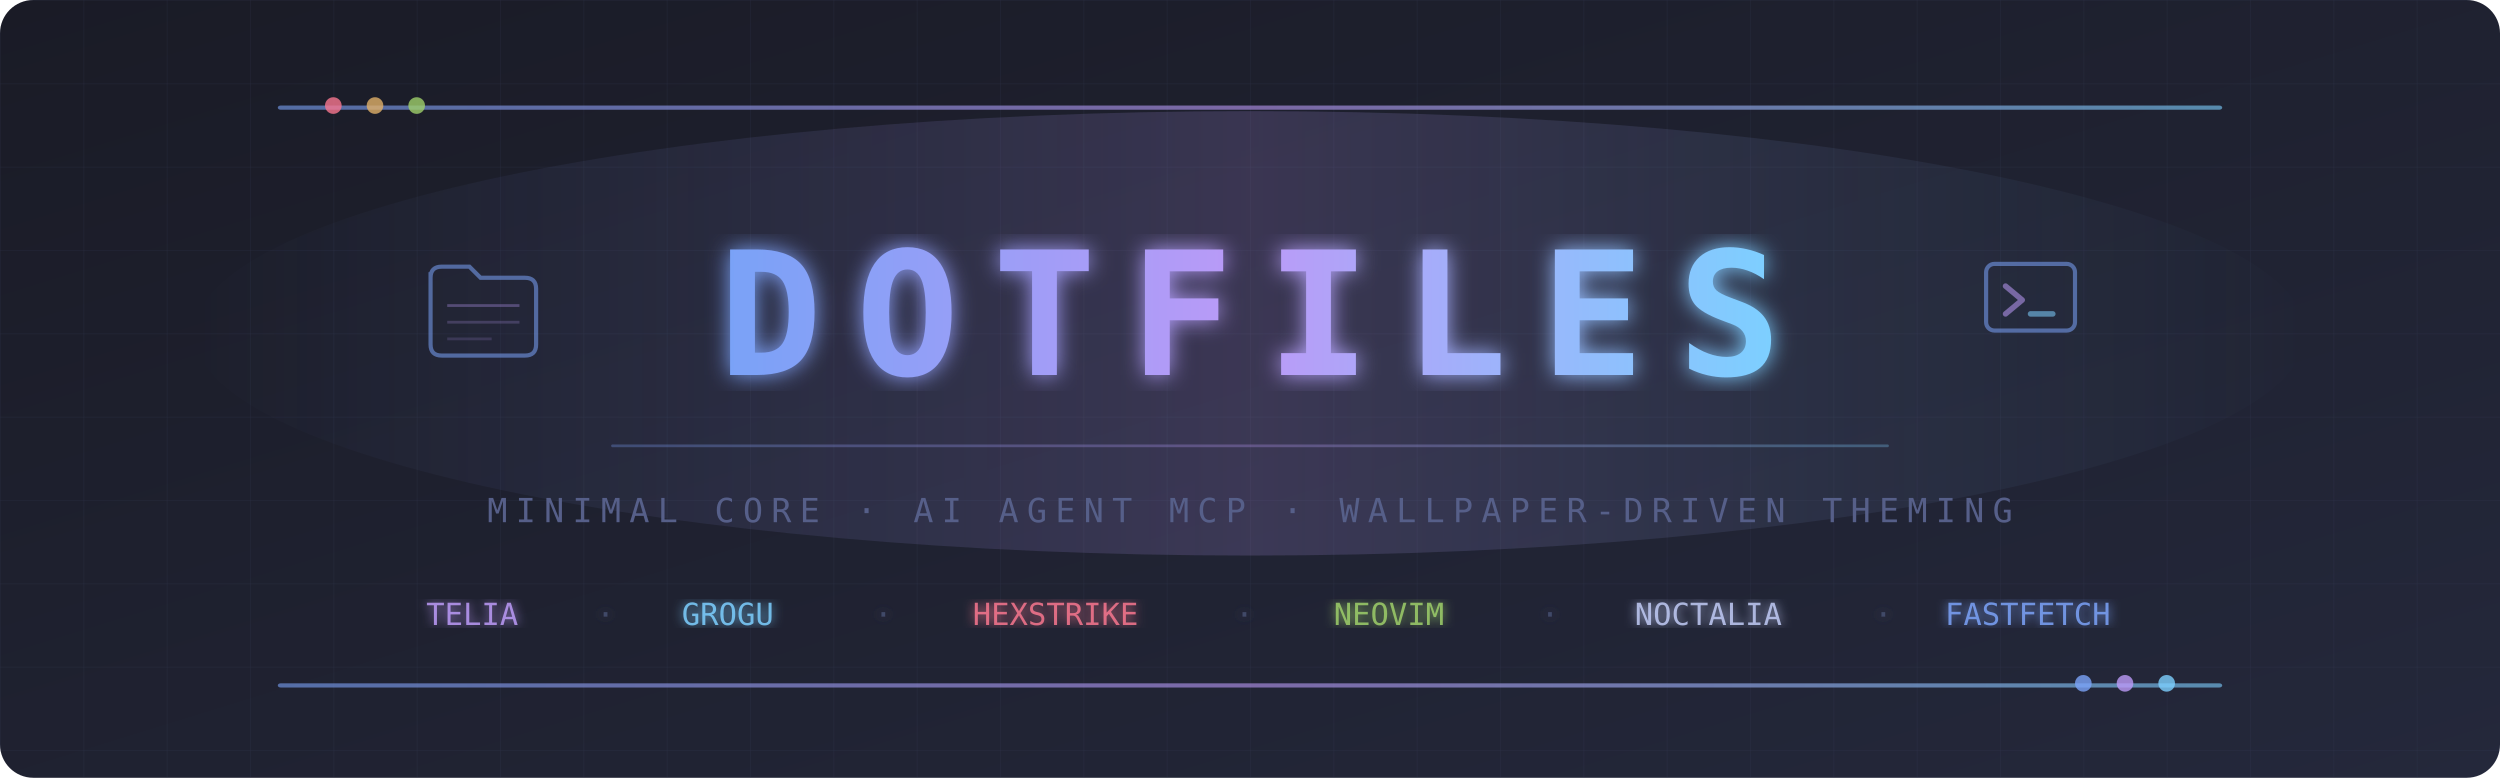
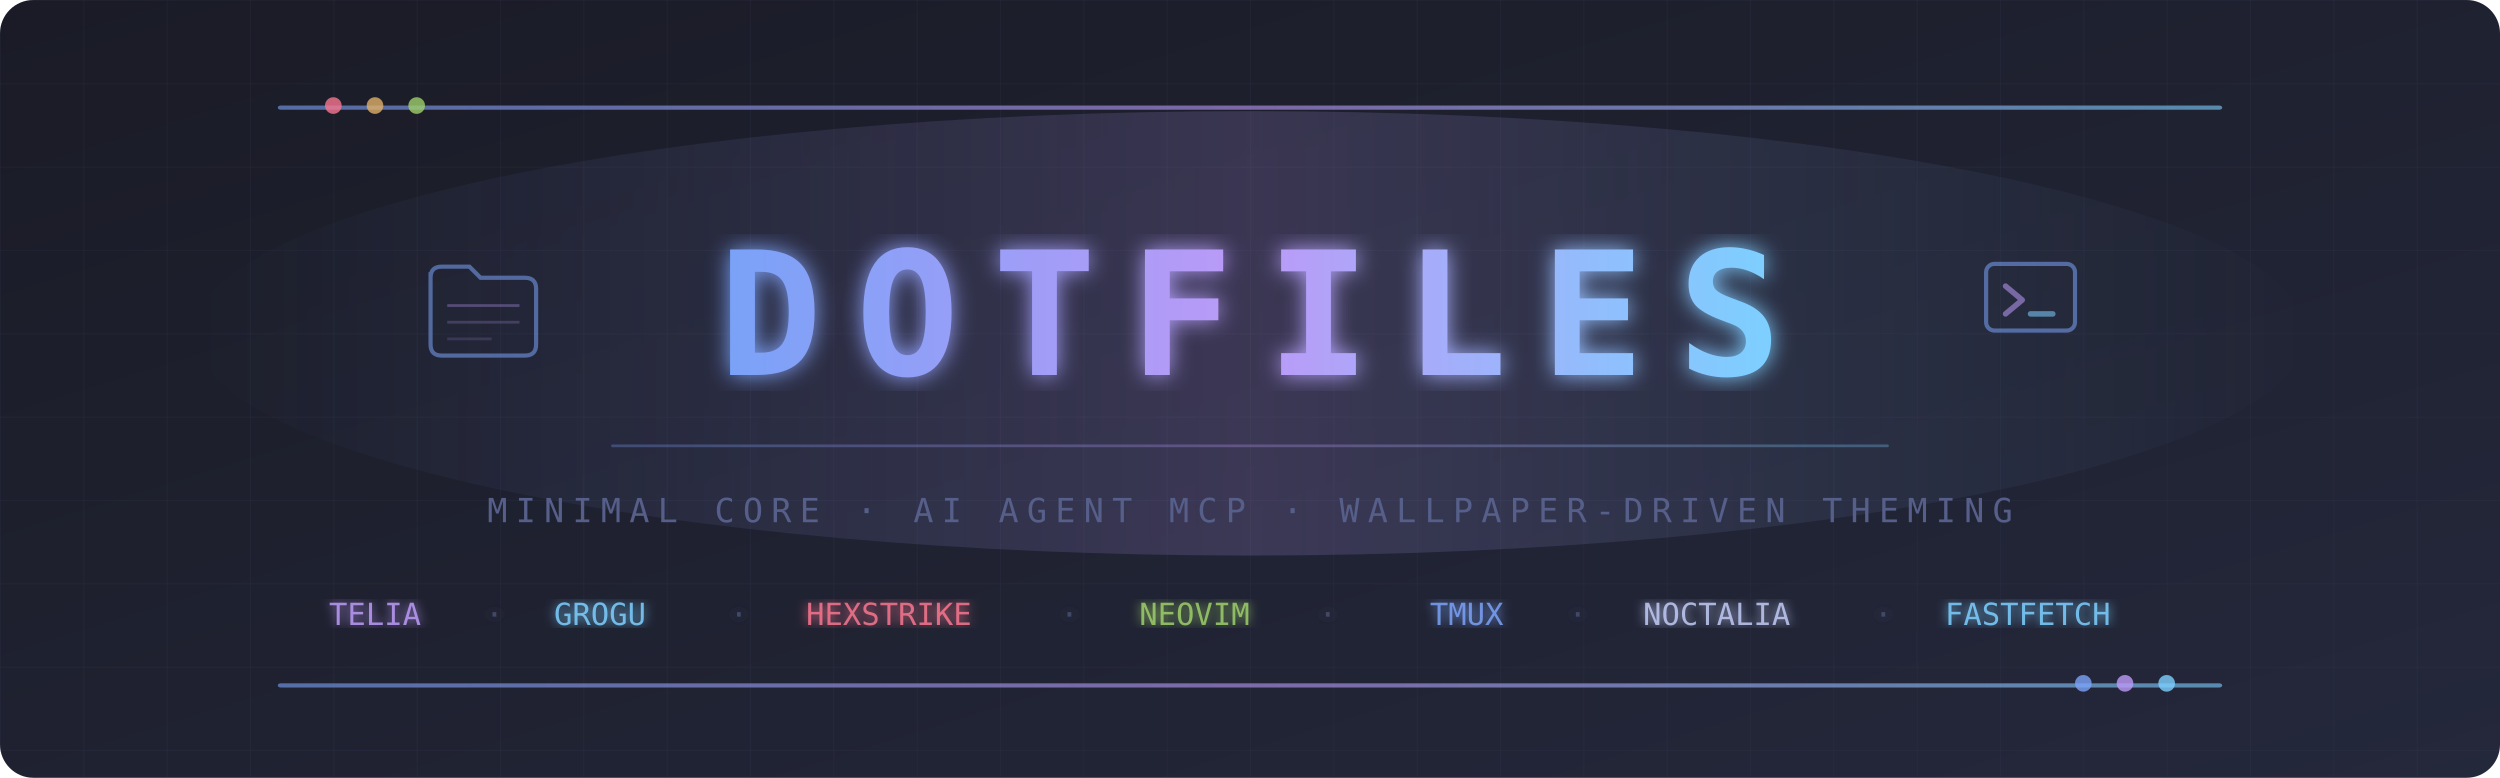
<svg xmlns="http://www.w3.org/2000/svg" width="900" height="280" viewBox="0 0 900 280">
  <defs>
    <linearGradient id="bg" x1="0%" y1="0%" x2="100%" y2="100%">
      <stop offset="0%" style="stop-color:#1a1b26" />
      <stop offset="100%" style="stop-color:#24283b" />
    </linearGradient>
    <linearGradient id="accent" x1="0%" y1="0%" x2="100%" y2="0%">
      <stop offset="0%" style="stop-color:#7aa2f7" />
      <stop offset="50%" style="stop-color:#bb9af7" />
      <stop offset="100%" style="stop-color:#7dcfff" />
    </linearGradient>
    <linearGradient id="glow" x1="0%" y1="0%" x2="100%" y2="0%">
      <stop offset="0%" style="stop-color:#7aa2f7;stop-opacity:0" />
      <stop offset="50%" style="stop-color:#bb9af7;stop-opacity:0.18" />
      <stop offset="100%" style="stop-color:#7dcfff;stop-opacity:0" />
    </linearGradient>
    <filter id="textglow">
      <feGaussianBlur stdDeviation="4" result="blur" />
      <feMerge>
        <feMergeNode in="blur" />
        <feMergeNode in="SourceGraphic" />
      </feMerge>
    </filter>
    <filter id="softglow">
      <feGaussianBlur stdDeviation="2" result="blur" />
      <feMerge>
        <feMergeNode in="blur" />
        <feMergeNode in="SourceGraphic" />
      </feMerge>
    </filter>
    <pattern id="grid" width="30" height="30" patternUnits="userSpaceOnUse">
      <path d="M 30 0 L 0 0 0 30" fill="none" stroke="#414868" stroke-width="0.3" opacity="0.3" />
    </pattern>
  </defs>
  <rect width="900" height="280" rx="12" fill="url(#bg)" />
  <rect width="900" height="280" rx="12" fill="url(#grid)" />
  <ellipse cx="450" cy="120" rx="380" ry="80" fill="url(#glow)" />
  <rect x="100" y="38" width="700" height="1.5" rx="1" fill="url(#accent)" opacity="0.6" />
  <circle cx="120" cy="38" r="3" fill="#f7768e" opacity="0.8" />
  <circle cx="135" cy="38" r="3" fill="#e0af68" opacity="0.8" />
  <circle cx="150" cy="38" r="3" fill="#9ece6a" opacity="0.8" />
  <g transform="translate(155, 92)" opacity="0.55">
    <path d="M0,6 L0,32 Q0,36 4,36 L34,36 Q38,36 38,32 L38,12 Q38,8 34,8 L18,8 L14,4 L4,4 Q0,4 0,8 Z" fill="none" stroke="#7aa2f7" stroke-width="1.5" />
    <line x1="6" y1="18" x2="32" y2="18" stroke="#bb9af7" stroke-width="1" opacity="0.6" />
    <line x1="6" y1="24" x2="32" y2="24" stroke="#bb9af7" stroke-width="1" opacity="0.4" />
    <line x1="6" y1="30" x2="22" y2="30" stroke="#bb9af7" stroke-width="1" opacity="0.3" />
  </g>
  <g transform="translate(715, 95)" opacity="0.55">
    <rect x="0" y="0" width="32" height="24" rx="3" fill="none" stroke="#7aa2f7" stroke-width="1.5" />
    <path d="M7,8 L13,13 L7,18" fill="none" stroke="#bb9af7" stroke-width="2" stroke-linecap="round" stroke-linejoin="round" />
    <line x1="16" y1="18" x2="24" y2="18" stroke="#7dcfff" stroke-width="2" stroke-linecap="round" />
  </g>
  <text x="450" y="135" text-anchor="middle" font-family="'JetBrains Mono','Fira Code',monospace" font-size="62" font-weight="800" letter-spacing="12" fill="url(#accent)" filter="url(#textglow)">DOTFILES</text>
  <rect x="220" y="160" width="460" height="1" rx="0.5" fill="url(#accent)" opacity="0.3" />
  <text x="450" y="188" text-anchor="middle" font-family="'JetBrains Mono','Fira Code',monospace" font-size="12" fill="#565f89" letter-spacing="3">MINIMAL CORE  ·  AI AGENT MCP  ·  WALLPAPER-DRIVEN THEMING</text>
  <g font-family="'JetBrains Mono','Fira Code',monospace" font-size="11" filter="url(#softglow)">
-     <text x="170" y="225" text-anchor="middle" fill="#bb9af7" opacity="0.85">TELIA</text>
-     <text x="218" y="225" text-anchor="middle" fill="#414868">·</text>
-     <text x="262" y="225" text-anchor="middle" fill="#7dcfff" opacity="0.85">GROGU</text>
-     <text x="318" y="225" text-anchor="middle" fill="#414868">·</text>
-     <text x="380" y="225" text-anchor="middle" fill="#f7768e" opacity="0.85">HEXSTRIKE</text>
-     <text x="448" y="225" text-anchor="middle" fill="#414868">·</text>
-     <text x="500" y="225" text-anchor="middle" fill="#9ece6a" opacity="0.85">NEOVIM</text>
-     <text x="558" y="225" text-anchor="middle" fill="#414868">·</text>
-     <text x="615" y="225" text-anchor="middle" fill="#c0caf5" opacity="0.85">NOCTALIA</text>
+     <text x="135" y="225" text-anchor="middle" fill="#bb9af7" opacity="0.85">TELIA</text>
+     <text x="178" y="225" text-anchor="middle" fill="#414868">·</text>
+     <text x="216" y="225" text-anchor="middle" fill="#7dcfff" opacity="0.85">GROGU</text>
+     <text x="266" y="225" text-anchor="middle" fill="#414868">·</text>
+     <text x="320" y="225" text-anchor="middle" fill="#f7768e" opacity="0.85">HEXSTRIKE</text>
+     <text x="385" y="225" text-anchor="middle" fill="#414868">·</text>
+     <text x="430" y="225" text-anchor="middle" fill="#9ece6a" opacity="0.85">NEOVIM</text>
+     <text x="478" y="225" text-anchor="middle" fill="#414868">·</text>
+     <text x="528" y="225" text-anchor="middle" fill="#7aa2f7" opacity="0.85">TMUX</text>
+     <text x="568" y="225" text-anchor="middle" fill="#414868">·</text>
+     <text x="618" y="225" text-anchor="middle" fill="#c0caf5" opacity="0.85">NOCTALIA</text>
    <text x="678" y="225" text-anchor="middle" fill="#414868">·</text>
-     <text x="730" y="225" text-anchor="middle" fill="#7aa2f7" opacity="0.85">FASTFETCH</text>
+     <text x="730" y="225" text-anchor="middle" fill="#7dcfff" opacity="0.85">FASTFETCH</text>
  </g>
  <rect x="100" y="246" width="700" height="1.5" rx="1" fill="url(#accent)" opacity="0.6" />
  <circle cx="750" cy="246" r="3" fill="#7aa2f7" opacity="0.8" />
  <circle cx="765" cy="246" r="3" fill="#bb9af7" opacity="0.8" />
  <circle cx="780" cy="246" r="3" fill="#7dcfff" opacity="0.8" />
</svg>
